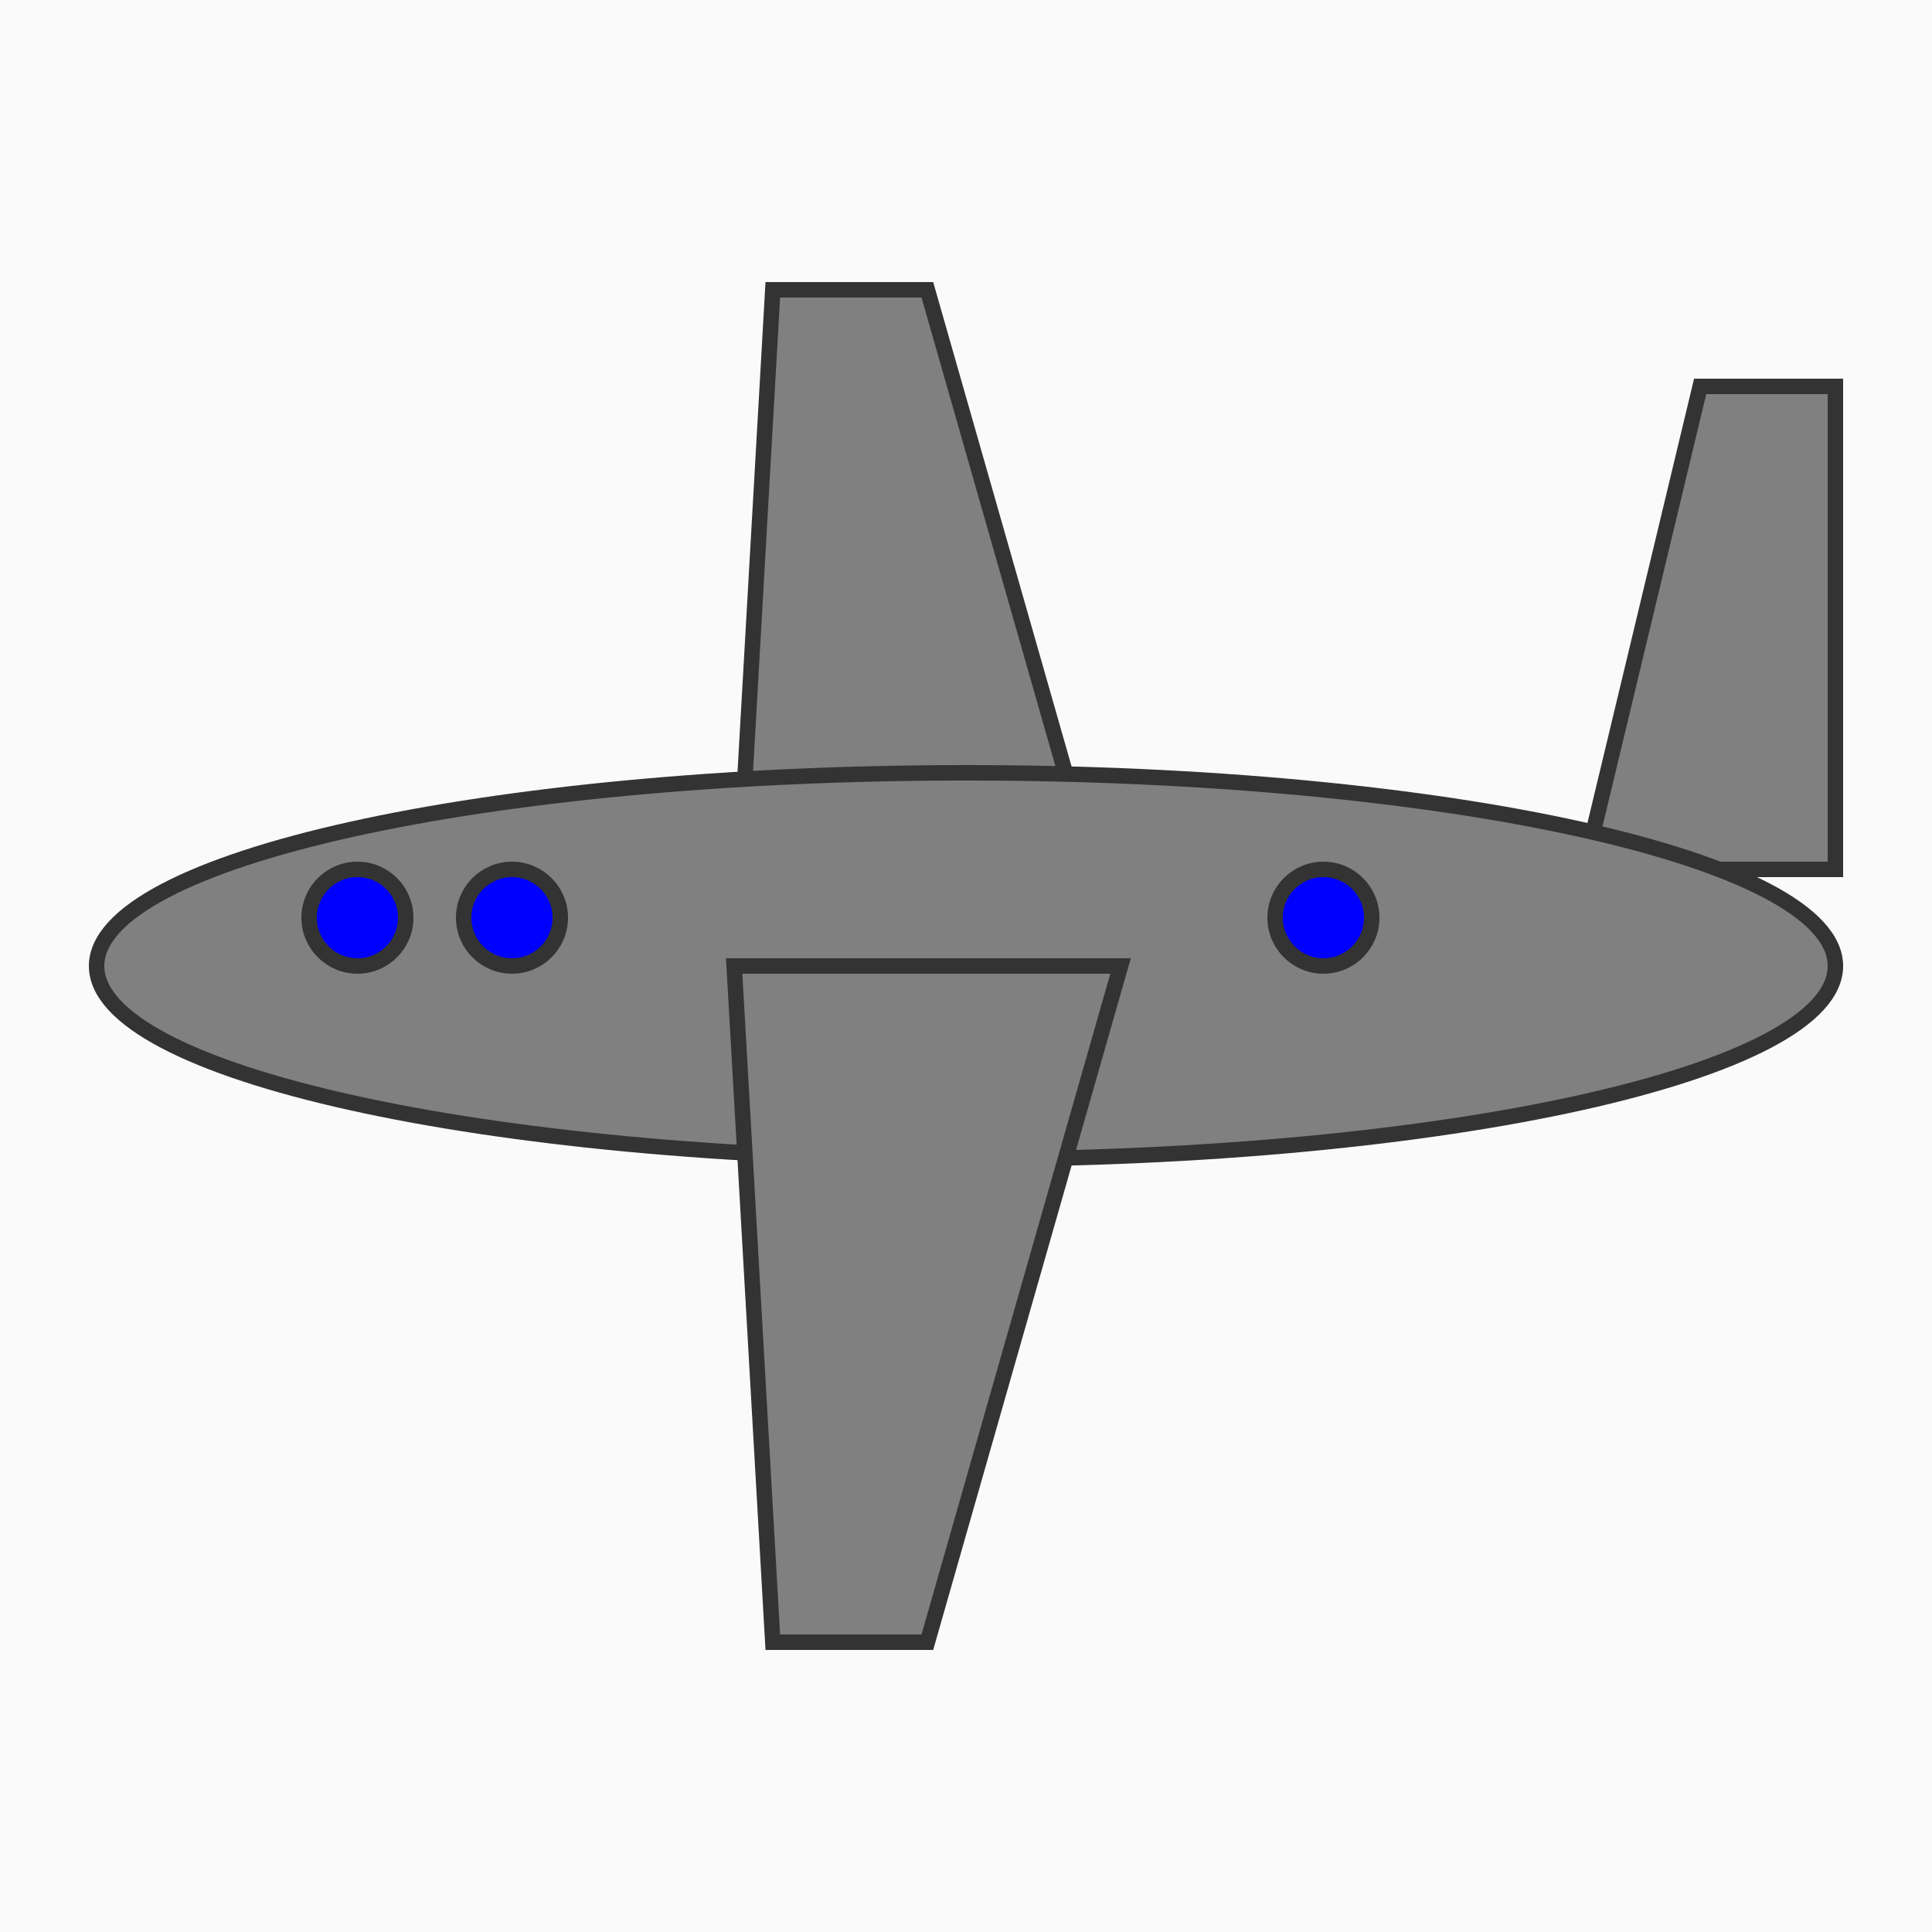
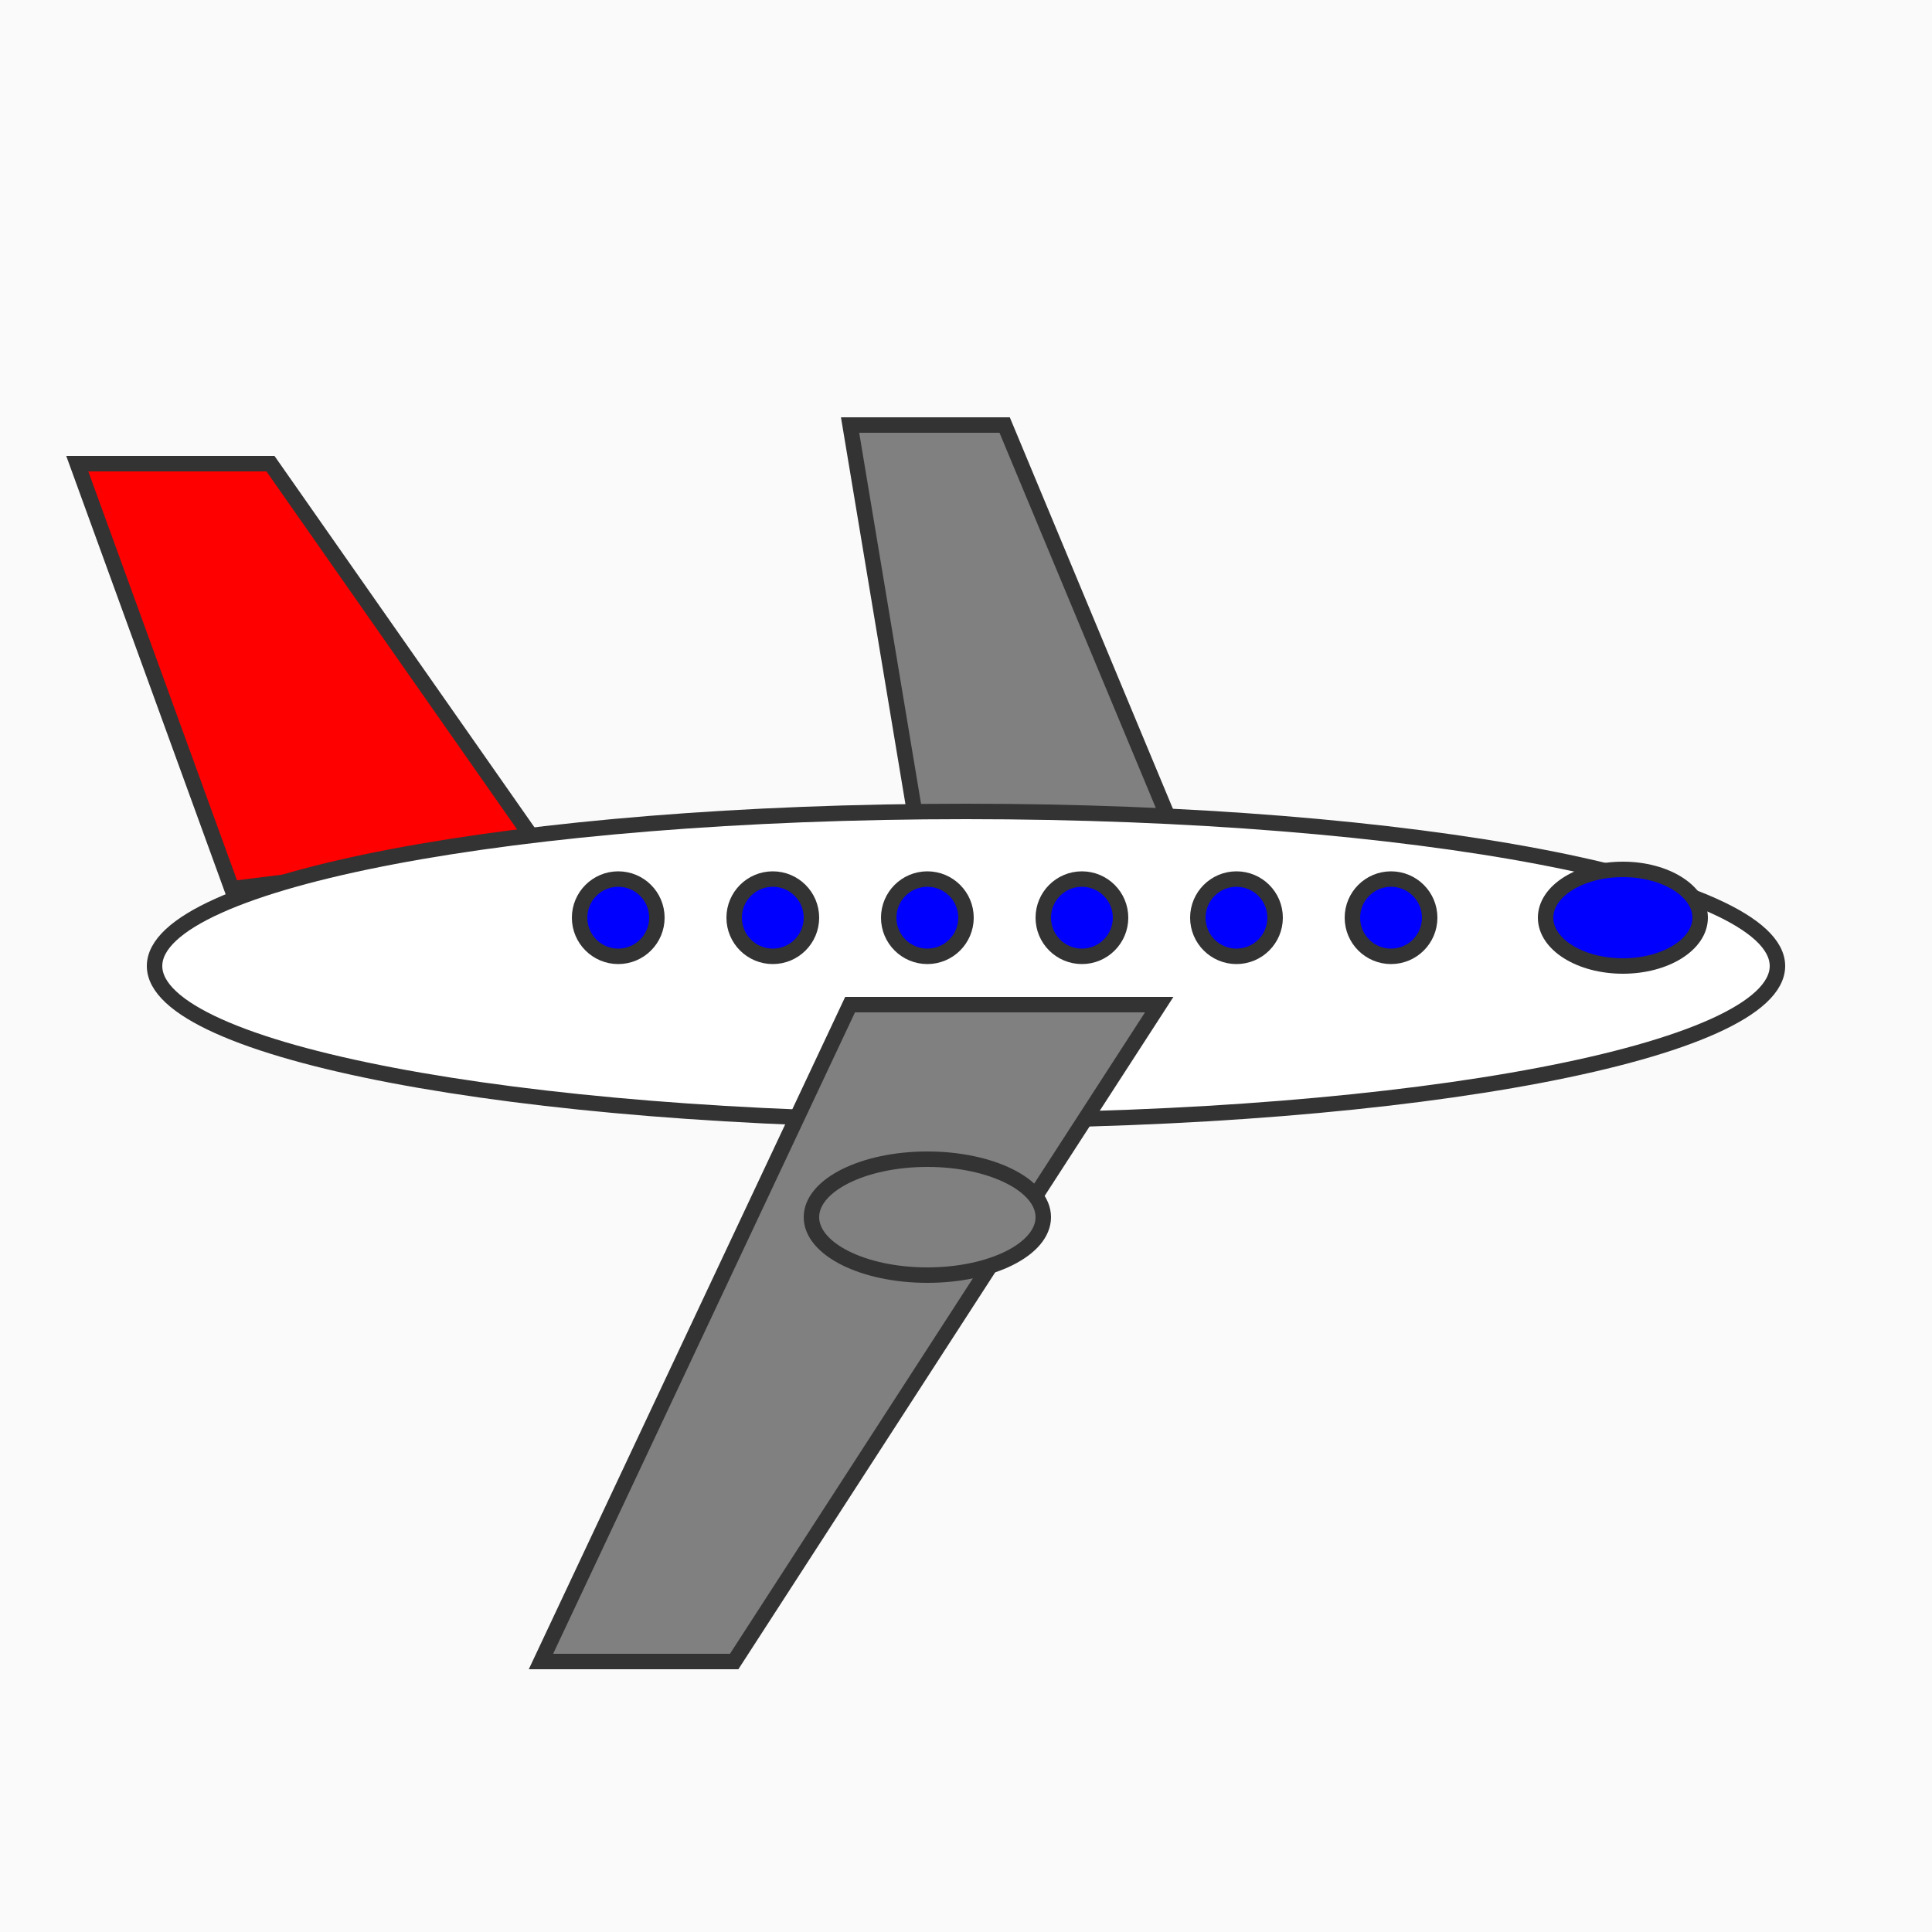
<svg xmlns="http://www.w3.org/2000/svg" viewBox="0 0 100 100" width="200" height="200">
  <rect width="100" height="100" fill="#fafafa" />
-   <polygon points="38,50 58,50 48,15 40,15" fill="grey" stroke="#333" stroke-width="0.8" />
-   <polygon points="82,45 95,45 95,20 88,20" fill="grey" stroke="#333" stroke-width="0.8" />
-   <ellipse cx="50" cy="50" rx="45" ry="10" fill="grey" stroke="#333" stroke-width="0.8" />
-   <polygon points="38,50 58,50 48,85 40,85" fill="grey" stroke="#333" stroke-width="0.8" />
-   <ellipse cx="18.5" cy="47.5" rx="2.5" ry="2.5" fill="blue" stroke="#333" stroke-width="0.8" />
-   <ellipse cx="26.5" cy="47.5" rx="2.5" ry="2.5" fill="blue" stroke="#333" stroke-width="0.8" />
-   <ellipse cx="68.5" cy="47.5" rx="2.5" ry="2.5" fill="blue" stroke="#333" stroke-width="0.8" />
+   <polygon points="12,46 4,24 14,24 28,44" fill="red" stroke="#333" stroke-width="0.8" />
+   <polygon points="48,46 62,46 52,22 44,22" fill="grey" stroke="#333" stroke-width="0.8" />
+   <ellipse cx="50" cy="50" rx="42" ry="8" fill="white" stroke="#333" stroke-width="0.8" />
+   <polygon points="44,52 60,52 38,86 28,86" fill="grey" stroke="#333" stroke-width="0.8" />
+   <ellipse cx="84" cy="47.5" rx="4" ry="2.5" fill="blue" stroke="#333" stroke-width="0.8" />
+   <ellipse cx="32" cy="47.5" rx="2" ry="2" fill="blue" stroke="#333" stroke-width="0.8" />
+   <ellipse cx="40" cy="47.5" rx="2" ry="2" fill="blue" stroke="#333" stroke-width="0.8" />
+   <ellipse cx="48" cy="47.5" rx="2" ry="2" fill="blue" stroke="#333" stroke-width="0.8" />
+   <ellipse cx="56" cy="47.5" rx="2" ry="2" fill="blue" stroke="#333" stroke-width="0.8" />
+   <ellipse cx="64" cy="47.5" rx="2" ry="2" fill="blue" stroke="#333" stroke-width="0.8" />
+   <ellipse cx="72" cy="47.5" rx="2" ry="2" fill="blue" stroke="#333" stroke-width="0.8" />
+   <ellipse cx="48" cy="63" rx="6" ry="3" fill="grey" stroke="#333" stroke-width="0.8" />
</svg>
